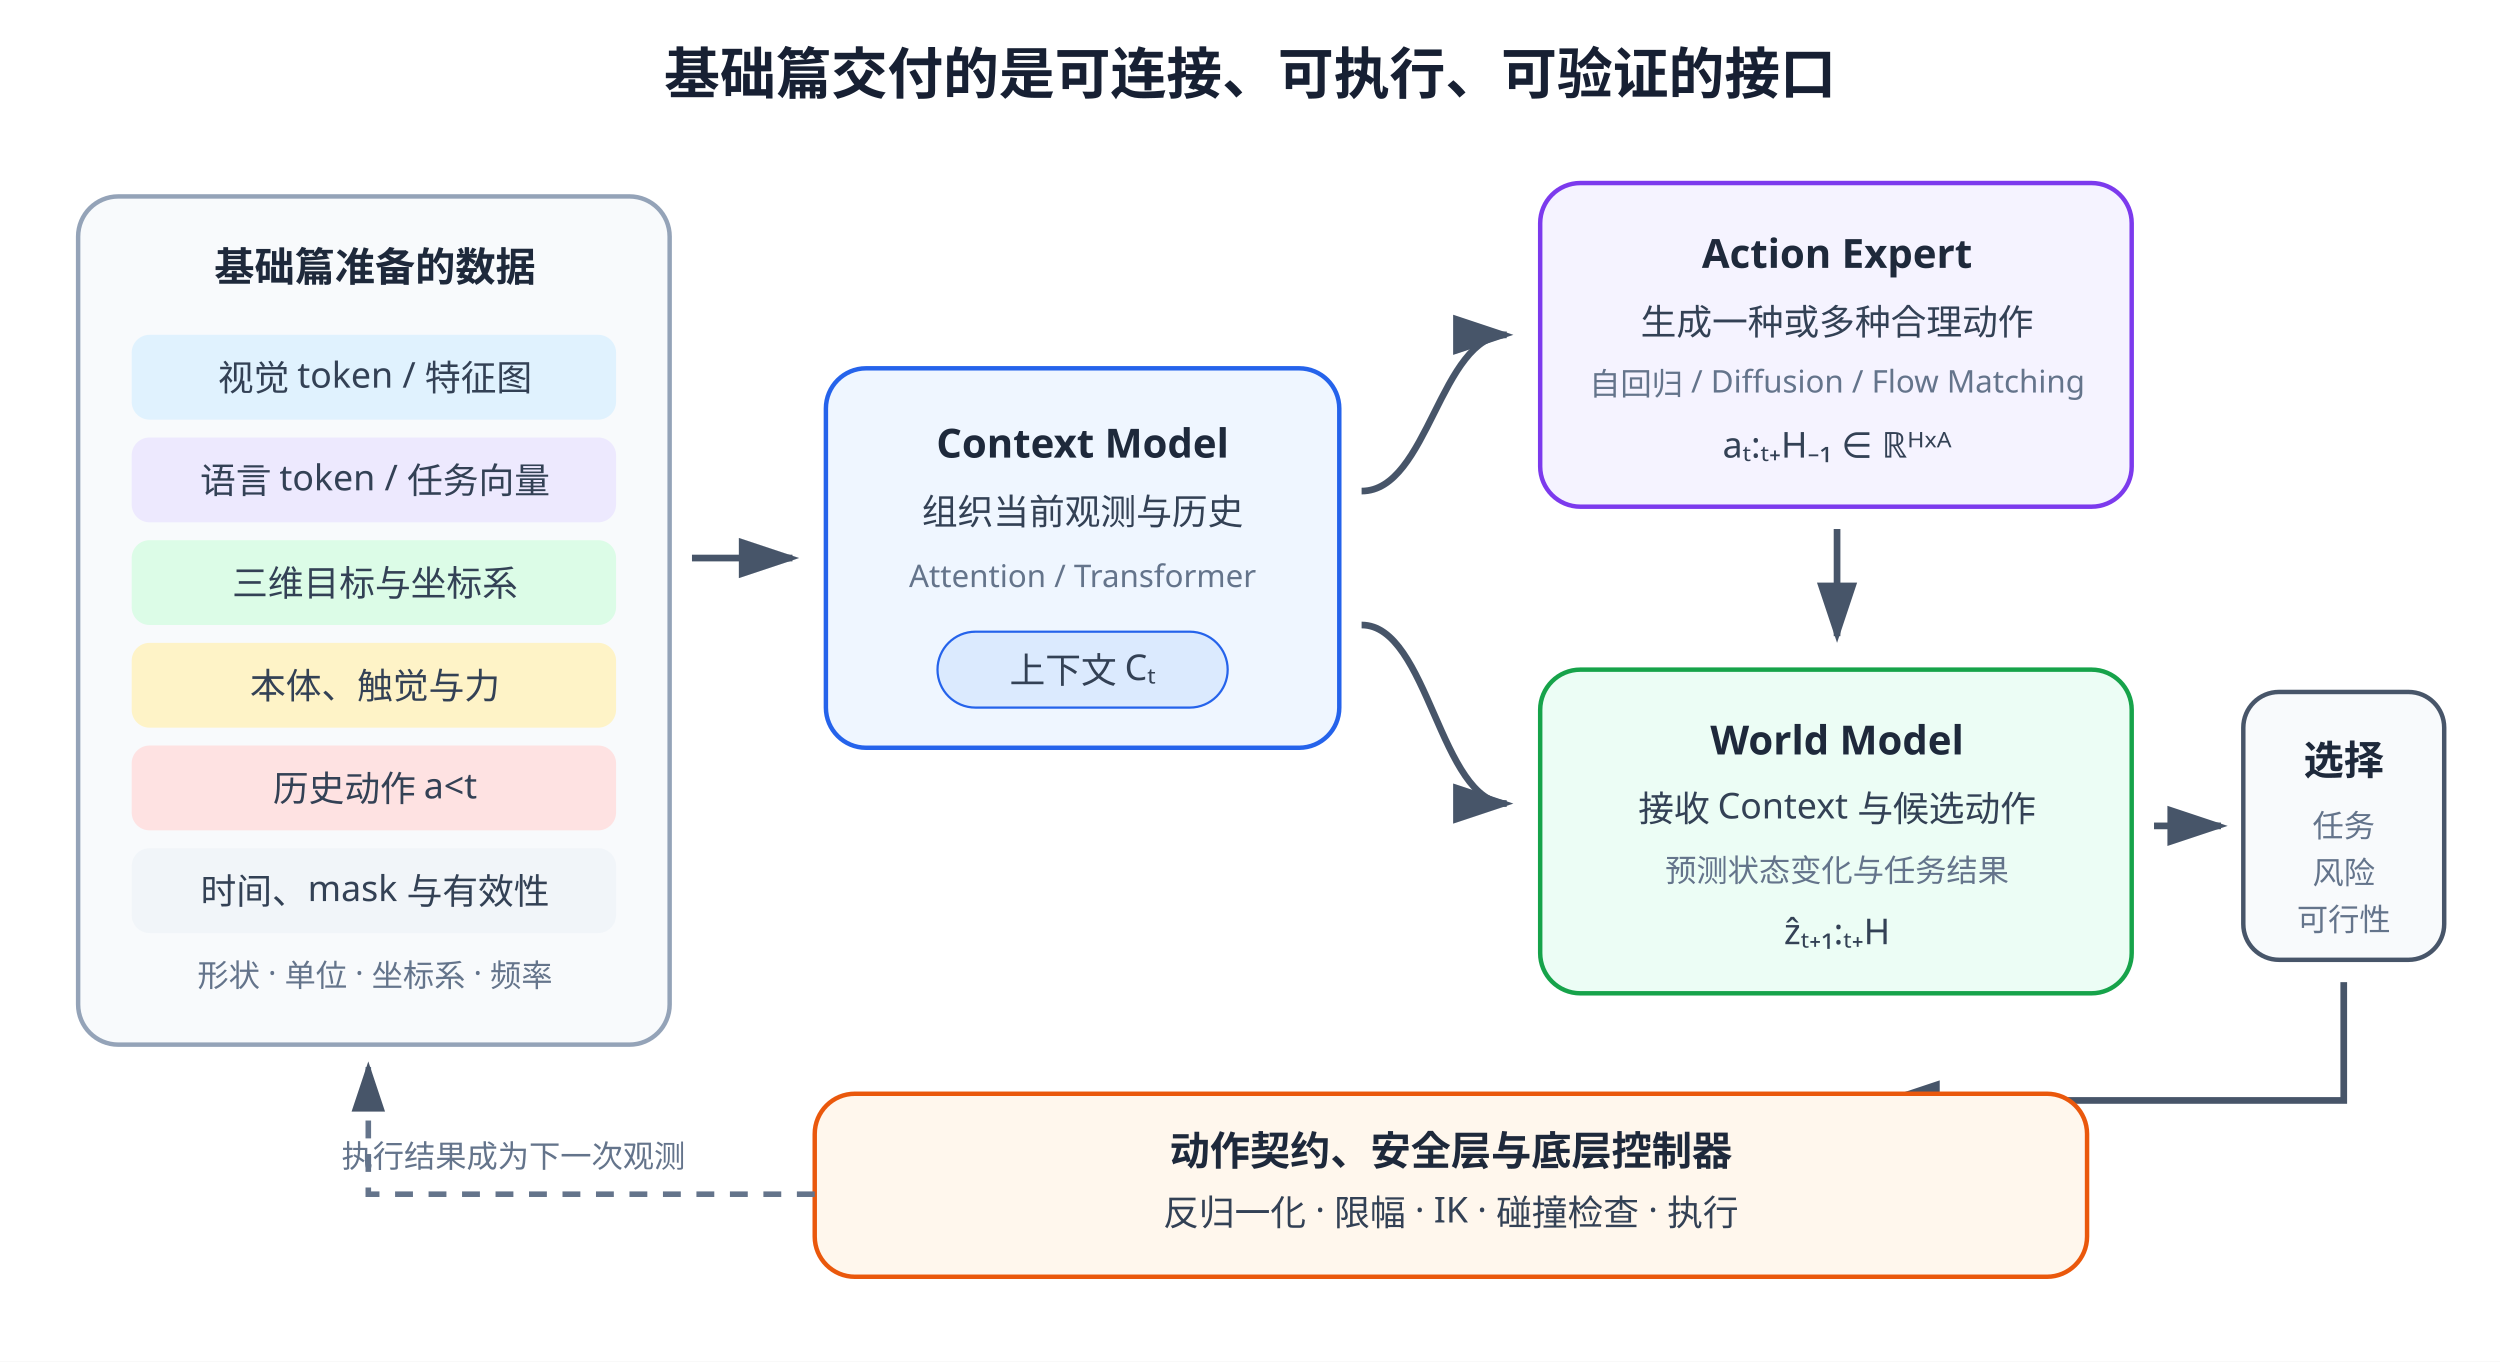
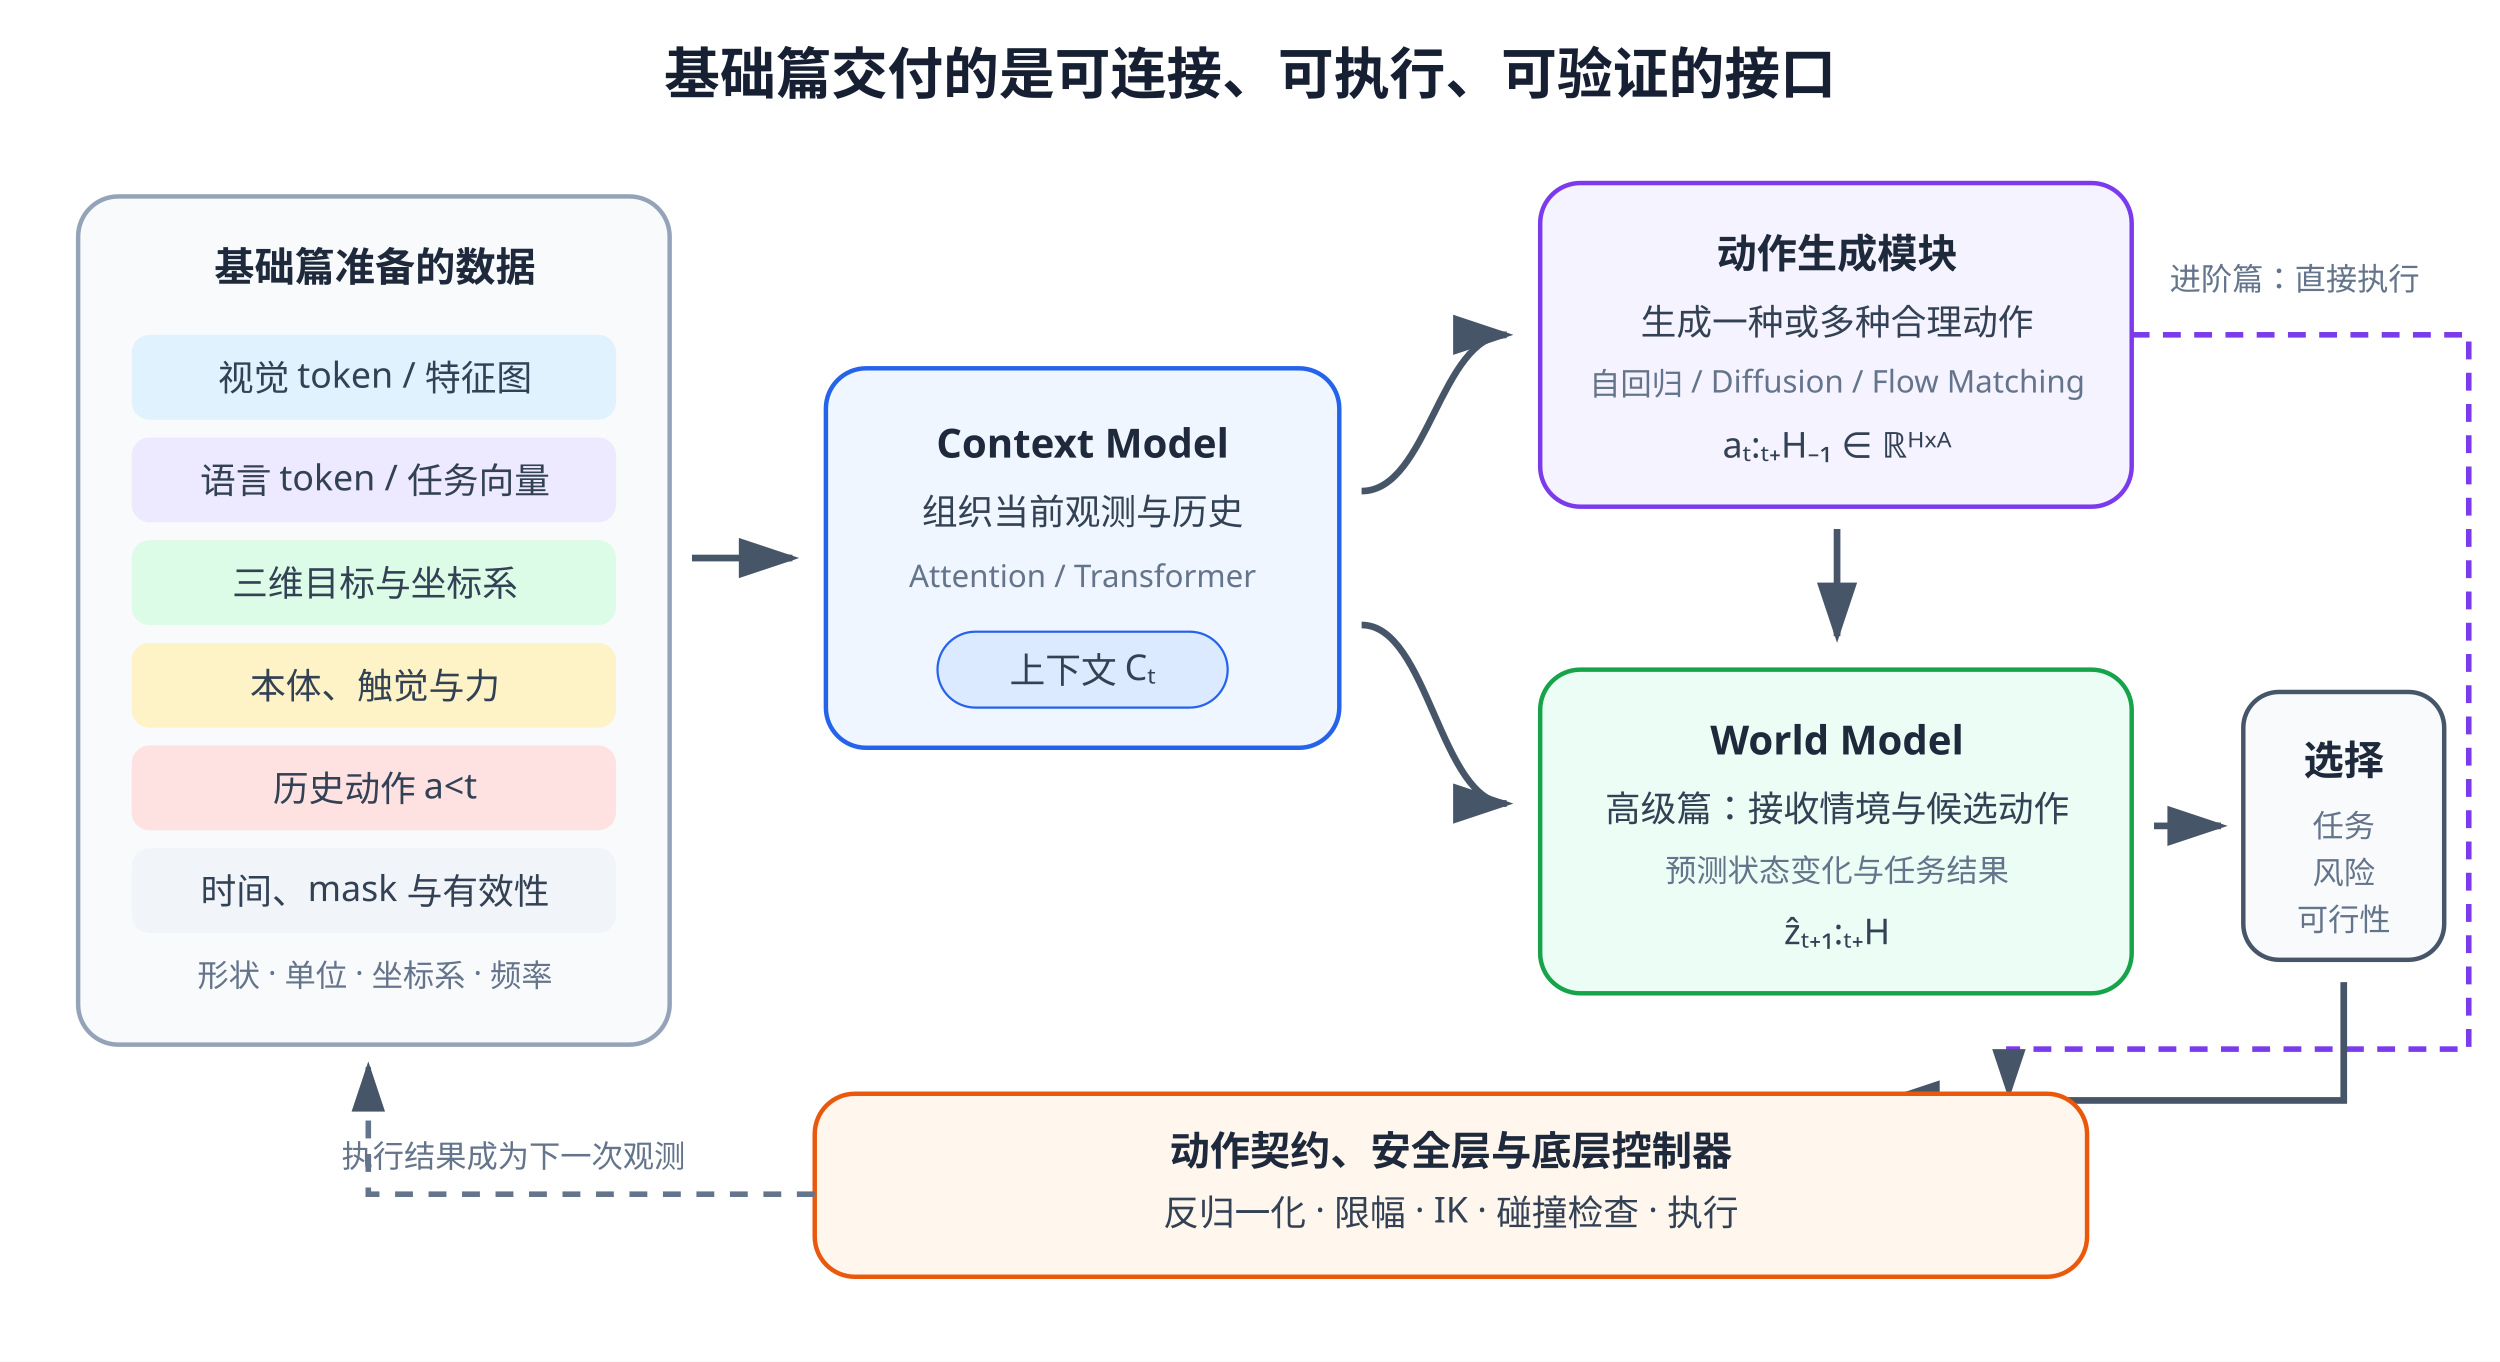
<svg xmlns="http://www.w3.org/2000/svg" width="1120" height="610" viewBox="0 0 1120 610" role="img" aria-labelledby="title desc">
  <defs>
    <style>
-       .title{font:700 25px sans-serif;fill:#172033}.label{font:700 18px sans-serif;fill:#1e293b}.text{font:16px sans-serif;fill:#334155}.small{font:14px sans-serif;fill:#64748b}.input{fill:#f8fafc;stroke:#94a3b8;stroke-width:2}.context{fill:#eff6ff;stroke:#2563eb;stroke-width:2}.action{fill:#f5f3ff;stroke:#7c3aed;stroke-width:2}.world{fill:#ecfdf5;stroke:#16a34a;stroke-width:2}.safety{fill:#fff7ed;stroke:#ea580c;stroke-width:2}.arrow{fill:none;stroke:#475569;stroke-width:3;marker-end:url(#arrow)}.return{fill:none;stroke:#64748b;stroke-width:2.5;stroke-dasharray:8 7;marker-end:url(#arrow)}
+       .title{font:700 25px sans-serif;fill:#172033}.label{font:700 18px sans-serif;fill:#1e293b}.text{font:16px sans-serif;fill:#334155}.small{font:14px sans-serif;fill:#64748b}.input{fill:#f8fafc;stroke:#94a3b8;stroke-width:2}.context{fill:#eff6ff;stroke:#2563eb;stroke-width:2}.action{fill:#f5f3ff;stroke:#7c3aed;stroke-width:2}.world{fill:#ecfdf5;stroke:#16a34a;stroke-width:2}.safety{fill:#fff7ed;stroke:#ea580c;stroke-width:2}.arrow{fill:none;stroke:#475569;stroke-width:3;marker-end:url(#arrow)}.return{fill:none;stroke:#64748b;stroke-width:2.5;stroke-dasharray:8 7;marker-end:url(#arrow)}.direct{fill:none;stroke:#7c3aed;stroke-width:2.5;stroke-dasharray:8 6;marker-end:url(#arrow)}
    </style>
    <marker id="arrow" markerWidth="10" markerHeight="10" refX="8" refY="3" orient="auto">
      <path d="M0,0 L0,6 L9,3 z" fill="#475569" />
    </marker>
  </defs>
  <rect width="1120" height="610" fill="#ffffff" />
  <text x="560" y="42" text-anchor="middle" class="title">基础篇交付的是可连接、可执行、可验证的接口</text>
  <g transform="translate(35,88)">
    <rect width="265" height="380" rx="18" class="input" />
    <text x="133" y="38" text-anchor="middle" class="label">基础篇准备的数据</text>
    <g class="text">
      <rect x="24" y="62" width="217" height="38" rx="8" fill="#e0f2fe" />
      <text x="133" y="87" text-anchor="middle">视觉 token / 特征图</text>
      <rect x="24" y="108" width="217" height="38" rx="8" fill="#ede9fe" />
      <text x="133" y="133" text-anchor="middle">语言 token / 任务向量</text>
      <rect x="24" y="154" width="217" height="38" rx="8" fill="#dcfce7" />
      <text x="133" y="179" text-anchor="middle">三维目标与坐标系</text>
      <rect x="24" y="200" width="217" height="38" rx="8" fill="#fef3c7" />
      <text x="133" y="225" text-anchor="middle">本体、触觉与力</text>
      <rect x="24" y="246" width="217" height="38" rx="8" fill="#fee2e2" />
      <text x="133" y="271" text-anchor="middle">历史动作 a&lt;t</text>
      <rect x="24" y="292" width="217" height="38" rx="8" fill="#f1f5f9" />
      <text x="133" y="317" text-anchor="middle">时间、mask 与有效性</text>
    </g>
    <text x="133" y="354" text-anchor="middle" class="small">形状 · 单位 · 坐标系 · 频率</text>
  </g>
  <path d="M310 250H355" class="arrow" />
  <g transform="translate(370,165)">
    <rect width="230" height="170" rx="18" class="context" />
    <text x="115" y="40" text-anchor="middle" class="label">Context Model</text>
    <text x="115" y="70" text-anchor="middle" class="text">组织当前观测与历史</text>
    <text x="115" y="98" text-anchor="middle" class="small">Attention / Transformer</text>
    <rect x="50" y="118" width="130" height="34" rx="17" fill="#dbeafe" stroke="#2563eb" />
    <text x="115" y="141" text-anchor="middle" class="text">上下文 Cₜ</text>
  </g>
  <path d="M610 220C640 220 645 150 675 150" class="arrow" />
  <g transform="translate(690,82)">
    <rect width="265" height="145" rx="18" class="action" />
-     <text x="133" y="38" text-anchor="middle" class="label">Action Expert</text>
+     <text x="133" y="38" text-anchor="middle" class="label">动作生成模块</text>
    <text x="133" y="68" text-anchor="middle" class="text">生成一种或多种合理动作</text>
    <text x="133" y="95" text-anchor="middle" class="small">自回归 / Diffusion / Flow Matching</text>
    <text x="133" y="123" text-anchor="middle" class="text">aₜ:ₜ₊H₋₁ ∈ ℝᴴˣᴬ</text>
  </g>
+   <path d="M955 150H1106V470H900V490" class="direct" />
+   <text x="1028" y="130" text-anchor="middle" class="small">进阶篇：直接执行</text>
  <path d="M610 280C640 280 645 360 675 360" class="arrow" />
  <path d="M823 237V285" class="arrow" />
  <g transform="translate(690,300)">
    <rect width="265" height="145" rx="18" class="world" />
    <text x="133" y="38" text-anchor="middle" class="label">World Model</text>
-     <text x="133" y="68" text-anchor="middle" class="text">接收 Context 与候选动作</text>
+     <text x="133" y="68" text-anchor="middle" class="text">高级篇：接收情境与候选动作</text>
    <text x="133" y="95" text-anchor="middle" class="small">预测状态变化与任务结果</text>
    <text x="133" y="123" text-anchor="middle" class="text">ẑₜ₊₁:ₜ₊H</text>
  </g>
  <path d="M965 370H995" class="arrow" />
  <g transform="translate(1005,310)">
    <rect width="90" height="120" rx="16" fill="#f8fafc" stroke="#475569" stroke-width="2" />
    <text x="45" y="37" text-anchor="middle" class="label">选择</text>
    <text x="45" y="65" text-anchor="middle" class="small">任务</text>
    <text x="45" y="86" text-anchor="middle" class="small">风险</text>
    <text x="45" y="107" text-anchor="middle" class="small">可行性</text>
  </g>
  <path d="M1050 440V493H845" class="arrow" />
  <g transform="translate(365,490)">
    <rect width="570" height="82" rx="18" class="safety" />
    <text x="285" y="32" text-anchor="middle" class="label">动作契约、安全层与底层控制器</text>
    <text x="285" y="59" text-anchor="middle" class="text">反归一化 · 限幅 · IK · 碰撞检查 · 执行</text>
  </g>
  <path d="M365 535H165V478" class="return" />
  <text x="230" y="523" text-anchor="middle" class="small">执行结果成为下一次观测</text>
</svg>
